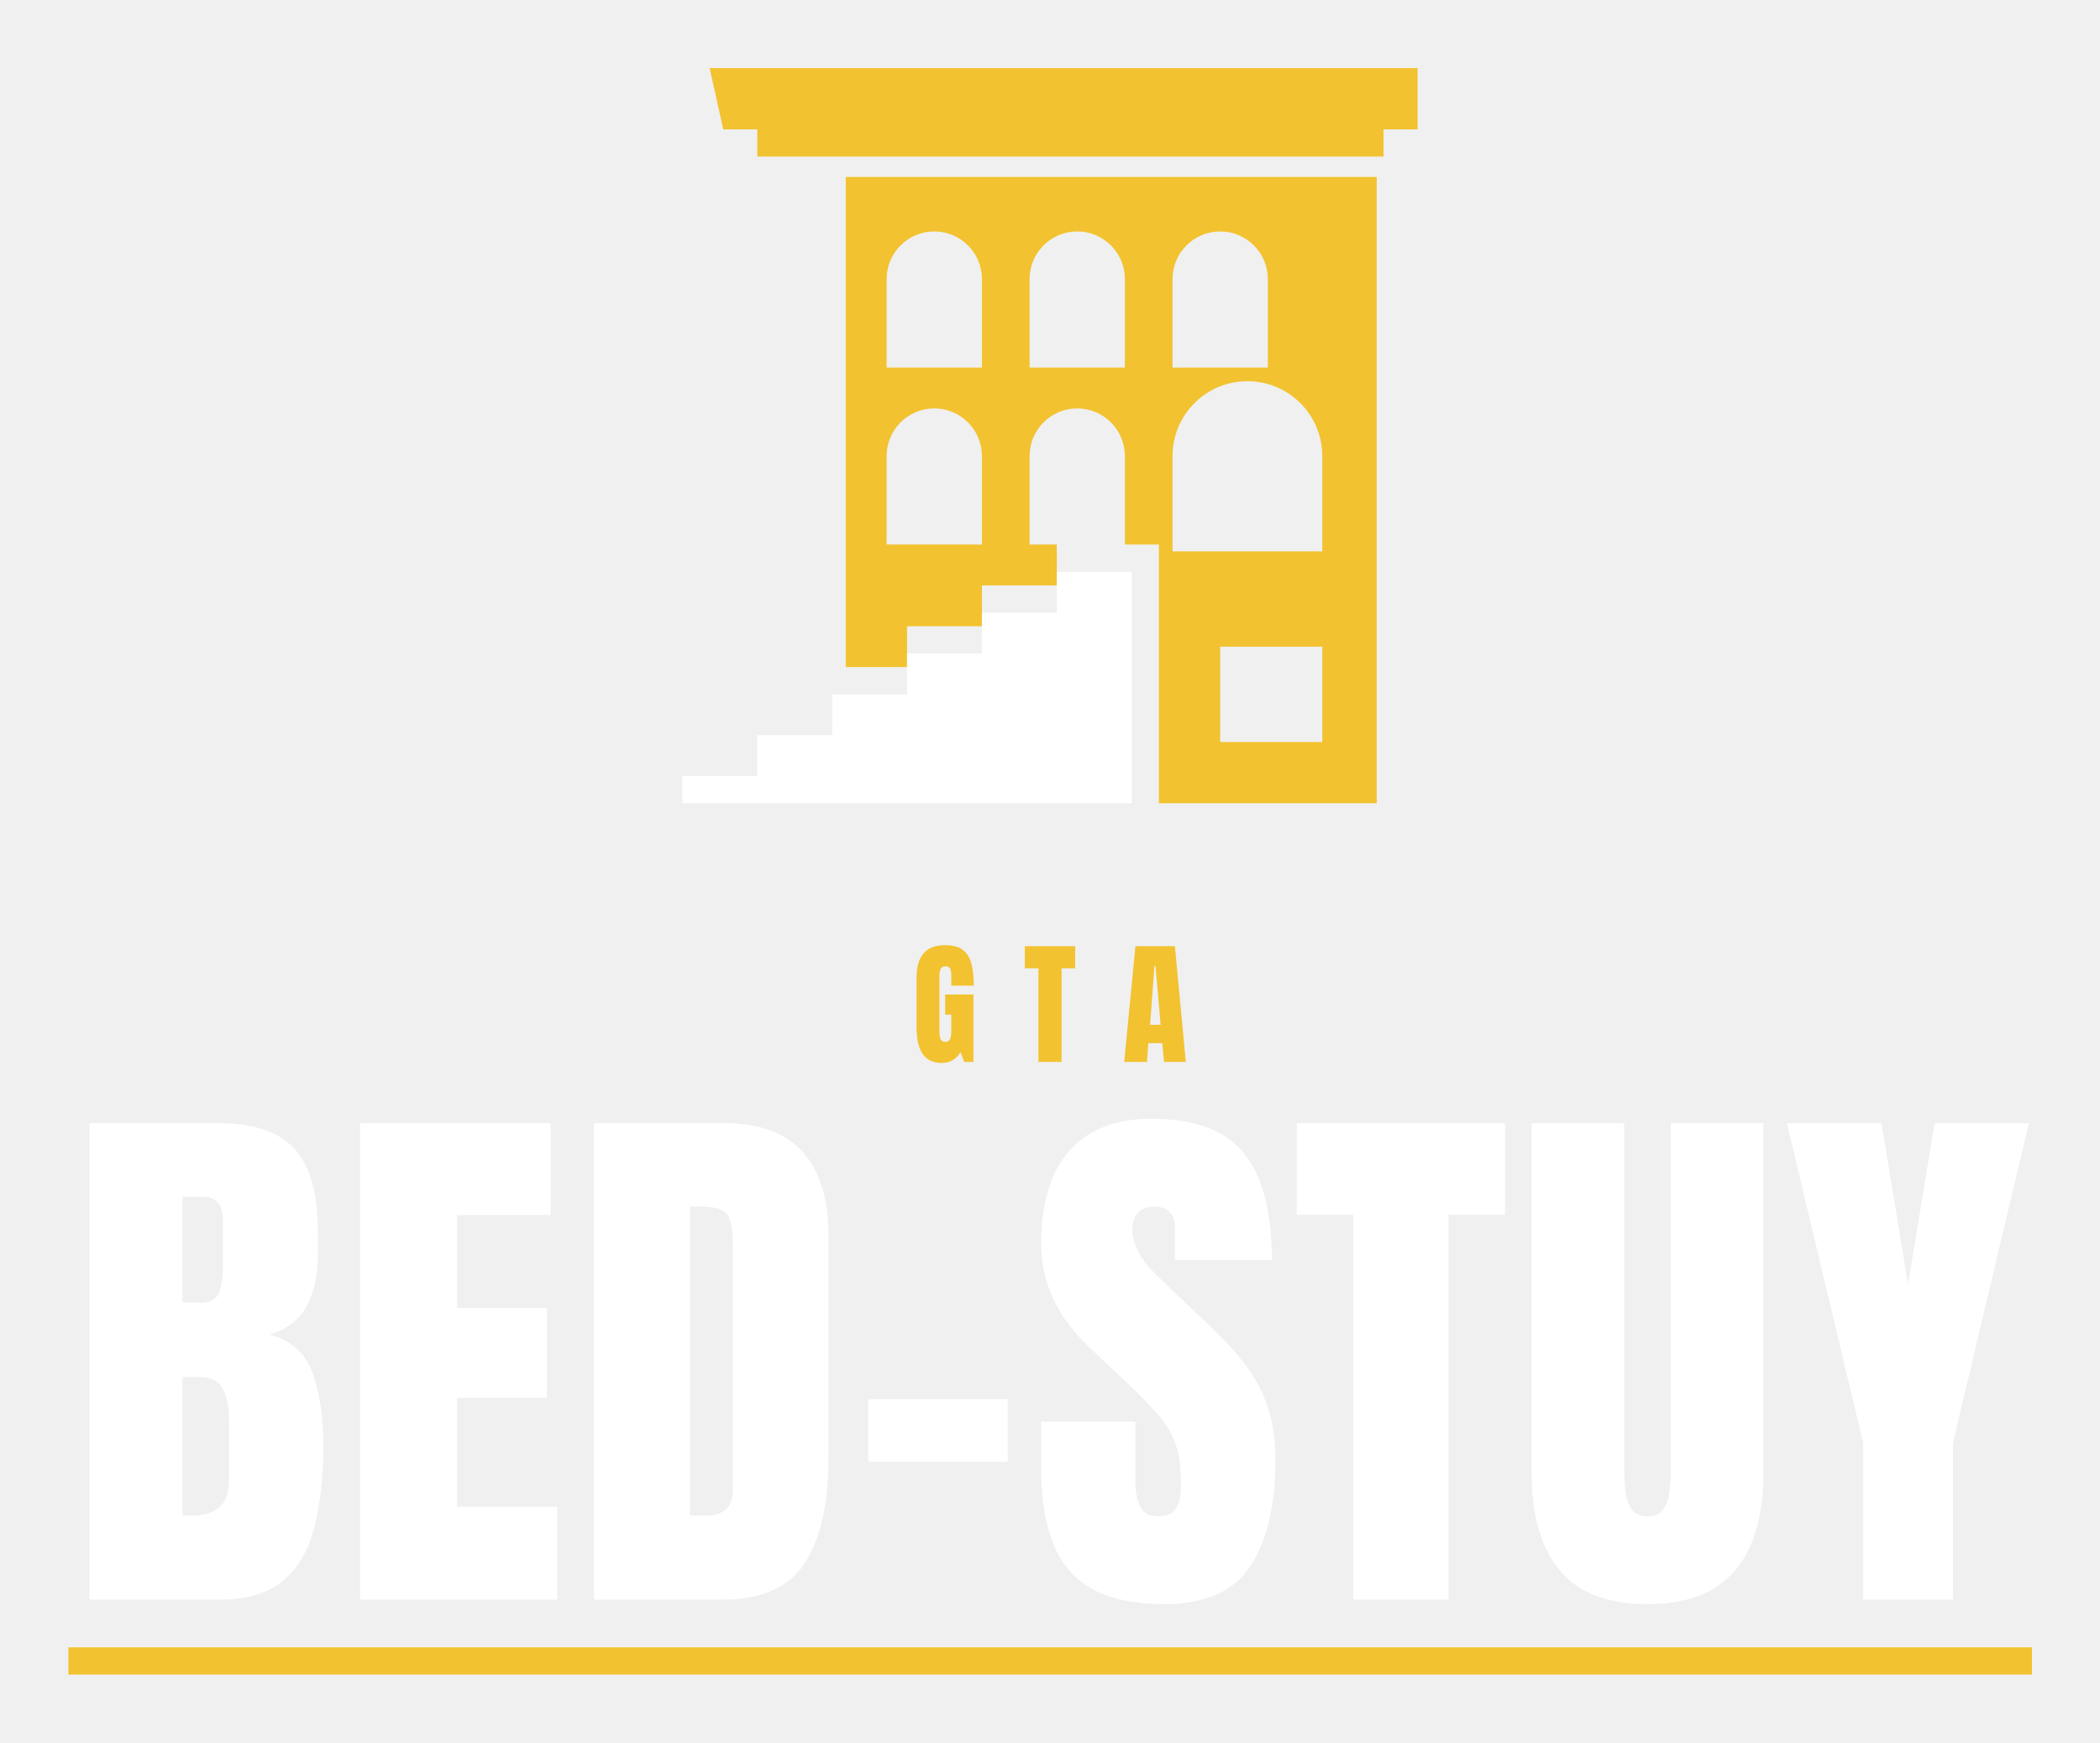
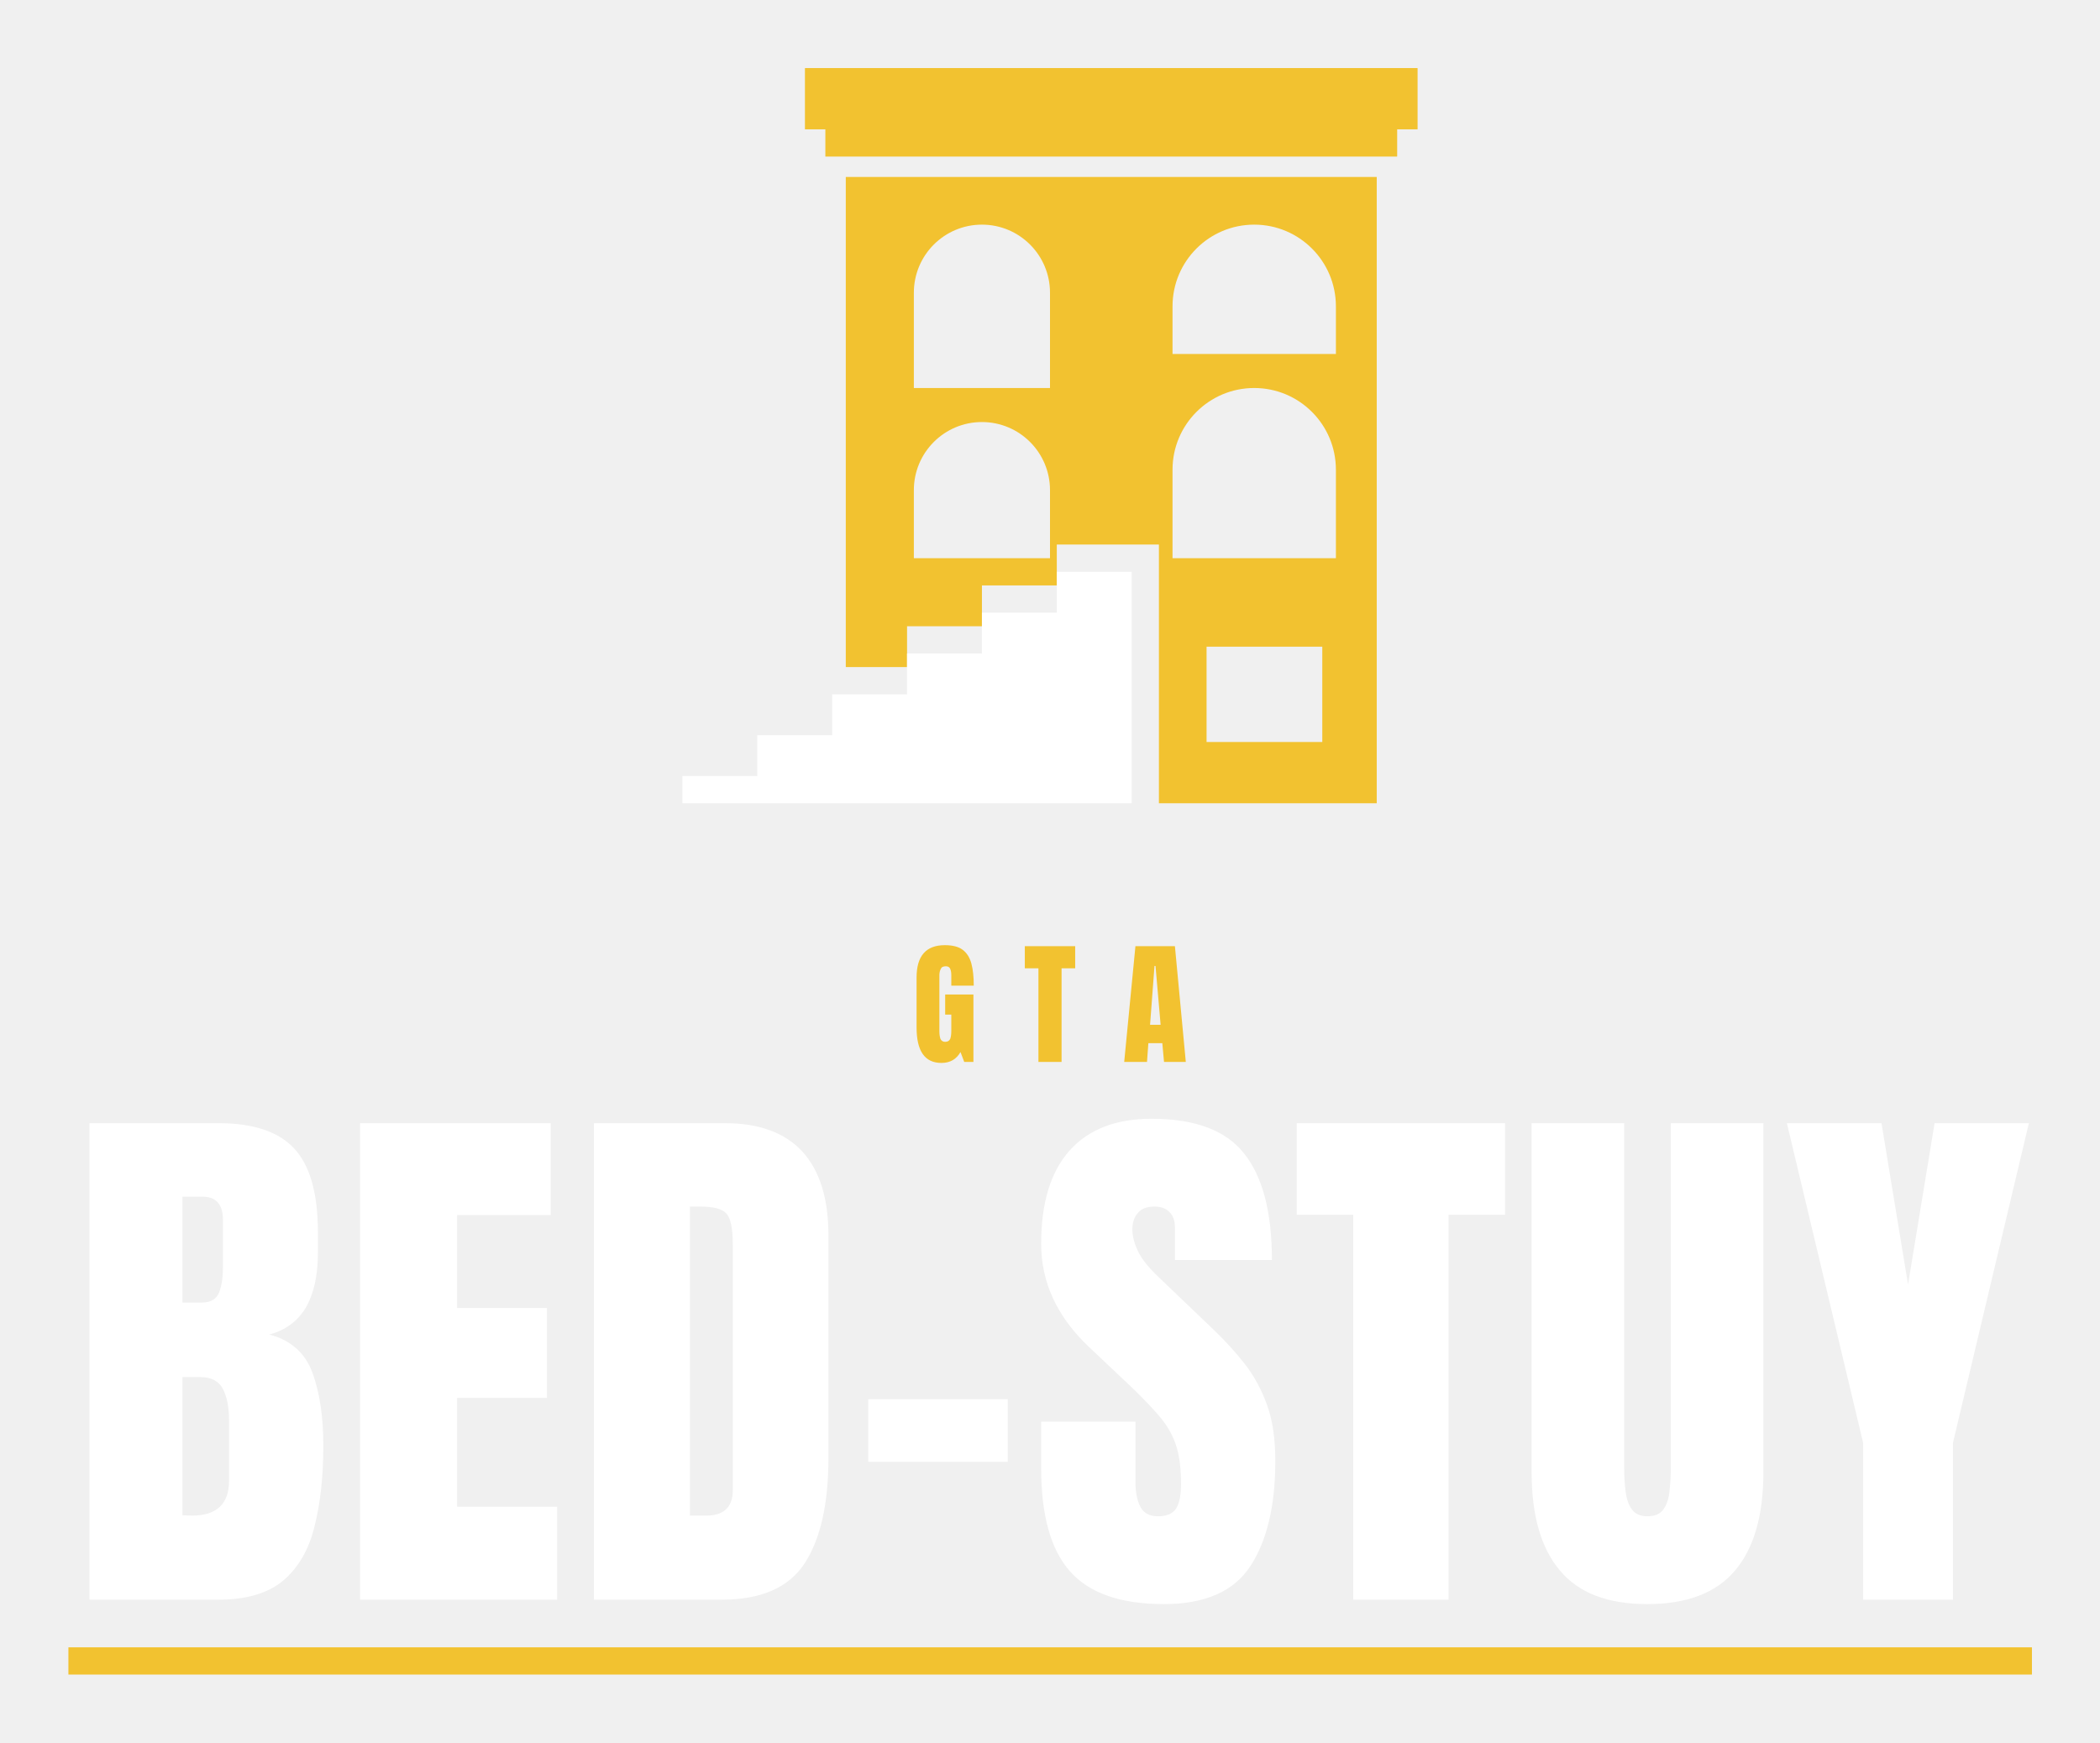
<svg xmlns="http://www.w3.org/2000/svg" viewBox="0 0 617 512" width="617" height="512" role="img" aria-labelledby="t d">
  <g id="mark" transform="translate(180.5 0)">
-     <path id="cornice" fill="#f2c230" d="M28 20h208v18h-10v8H42v-8h-10z" />
-     <path id="facade" fill="#f2c230" fill-rule="evenodd" d="M68 52L224 52L224 236L160 236L160 160L152 160L130 160L130 172L108 172L108 184L86 184L86 196L68 196ZM80 108V82a14 14 0 0 1 28 0V108zM122 108V82a14 14 0 0 1 28 0V108zM164 108V82a14 14 0 0 1 28 0V108zM80 160V134a14 14 0 0 1 28 0V160zM122 160V134a14 14 0 0 1 28 0V160zM164 162V134a22 22 0 0 1 44 0V162zM178 190h30v28h-30z" />
+     <path id="cornice" fill="#f2c230" d="M56 20h180v18h-6v8H62v-8h-6z" />
+     <path id="facade" fill="#f2c230" fill-rule="evenodd" d="M68 52L224 52L224 236L160 236L160 160L130 160L130 172L108 172L108 184L86 184L86 196L68 196ZM88 114V86a20 20 0 0 1 40 0V114zM164 104V90a24 24 0 0 1 48 0V104zM88 164V144a20 20 0 0 1 40 0V164zM164 164V138a24 24 0 0 1 48 0V164zM174 190h34v28h-34z" />
    <path id="stoop" fill="#ffffff" d="M20 236L20 228L42 228L42 216L64 216L64 204L86 204L86 192L108 192L108 180L130 180L130 168L152 168L152 236Z" />
  </g>
  <g id="wordmark">
    <path id="gta" fill="#f2c230" d="M276.6 312.3Q269.3 312.3 269.3 301.9V287.2Q269.3 277.7 277.6 277.7Q281.1 277.7 282.9 279.1Q284.7 280.5 285.4 283.1Q286.1 285.7 286.1 289.6H279.5V286.5Q279.5 285.4 279.2 284.7Q278.9 283.9 277.9 283.9Q276.7 283.9 276.4 284.7Q276 285.5 276 286.5V303Q276 304.3 276.3 305.2Q276.7 306.1 277.7 306.1Q278.8 306.1 279.2 305.2Q279.5 304.3 279.5 302.9V298.1H277.7V292.2H286V312H283.3L282.2 309.1Q280.4 312.3 276.6 312.3ZM305.1 312V284.5H301.1V278H315.9V284.5H311.9V312ZM330.3 312 333.6 278H345.2L348.4 312H342L341.5 306.5H337.4L337 312ZM337.9 301.1H341L339.5 283.8H339.2Z" />
    <path id="bed-stuy" fill="#ffffff" d="M26.3 470V330H64.2Q79.5 330 86.4 337.4Q93.4 344.9 93.4 362V368.1Q93.4 378 89.9 384.1Q86.3 390.2 79.1 392.1Q88.5 394.5 91.8 403.3Q95 412.1 95 424.7Q95 438.3 92.4 448.5Q89.9 458.7 83.2 464.4Q76.5 470 64.2 470ZM53.6 382.7H59.3Q63.2 382.7 64.4 379.7Q65.5 376.7 65.5 372.5V358.4Q65.5 351.6 59.5 351.6H53.6ZM56.4 445.3Q67.3 445.3 67.3 435V417.5Q67.3 411.5 65.5 408.1Q63.7 404.6 58.8 404.6H53.6V445.2Q55.4 445.3 56.4 445.3ZM105.8 470V330H161.8V357H134.3V384.3H160.7V410.7H134.3V442.7H163.7V470ZM174.5 470V330H213Q228.1 330 235.8 338.4Q243.4 346.8 243.4 362.9V428.5Q243.4 448.4 236.5 459.2Q229.5 470 212.1 470ZM202.7 445.3H207.5Q215.3 445.3 215.3 437.8V365.6Q215.3 358.6 213.4 356.5Q211.5 354.5 205.8 354.5H202.7ZM255.1 429.5V411.1H296.1V429.5ZM342 471.3Q322.9 471.3 314.4 461.7Q305.9 452.2 305.9 431.3V417.7H333.6V435.2Q333.6 440 335.1 442.8Q336.6 445.5 340.2 445.5Q344 445.5 345.5 443.3Q347 441 347 436Q347 429.5 345.7 425.2Q344.4 420.8 341.3 416.9Q338.1 413 332.6 407.7L320 395.8Q305.9 382.5 305.9 365.4Q305.9 347.5 314.2 338.1Q322.6 328.7 338.3 328.7Q357.6 328.7 365.6 339Q373.7 349.2 373.7 370.2H345.2V360.5Q345.2 357.7 343.6 356.1Q342 354.5 339.2 354.5Q335.8 354.5 334.3 356.4Q332.7 358.2 332.7 361.2Q332.7 364.1 334.3 367.5Q335.9 371 340.6 375.4L356.8 390.9Q361.6 395.5 365.7 400.7Q369.7 405.8 372.2 412.6Q374.7 419.4 374.7 429.2Q374.7 448.9 367.4 460.1Q360.1 471.3 342 471.3ZM397.6 470V356.9H381V330H442.2V356.9H425.6V470ZM484 471.3Q466.5 471.3 458.3 461.4Q450 451.6 450 432.5V330H477.2V431.4Q477.2 434.9 477.6 438.1Q478 441.4 479.4 443.4Q480.9 445.5 484 445.5Q487.3 445.5 488.7 443.5Q490.2 441.4 490.5 438.2Q490.9 434.9 490.9 431.4V330H518.1V432.5Q518.1 451.6 509.8 461.4Q501.5 471.3 484 471.3ZM547.4 470V423.9L525 330H552.8L560.6 377.4L568.4 330H596.1L573.8 423.9V470Z" />
    <rect id="rule" x="20.1" y="484" width="576.9" height="8" fill="#f2c230" />
  </g>
</svg>
